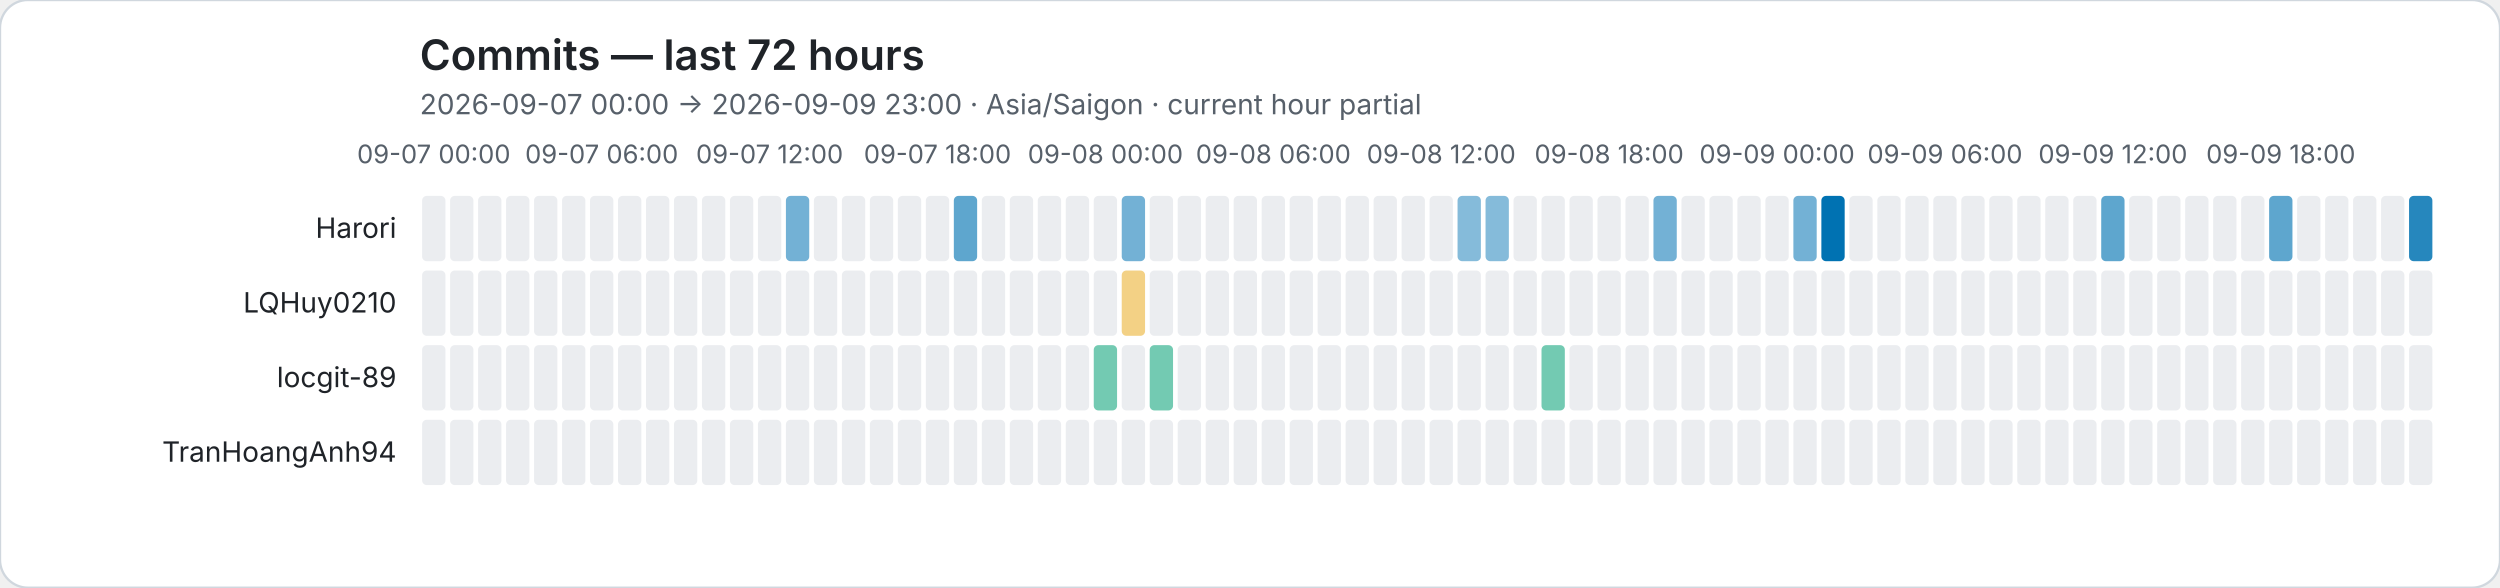
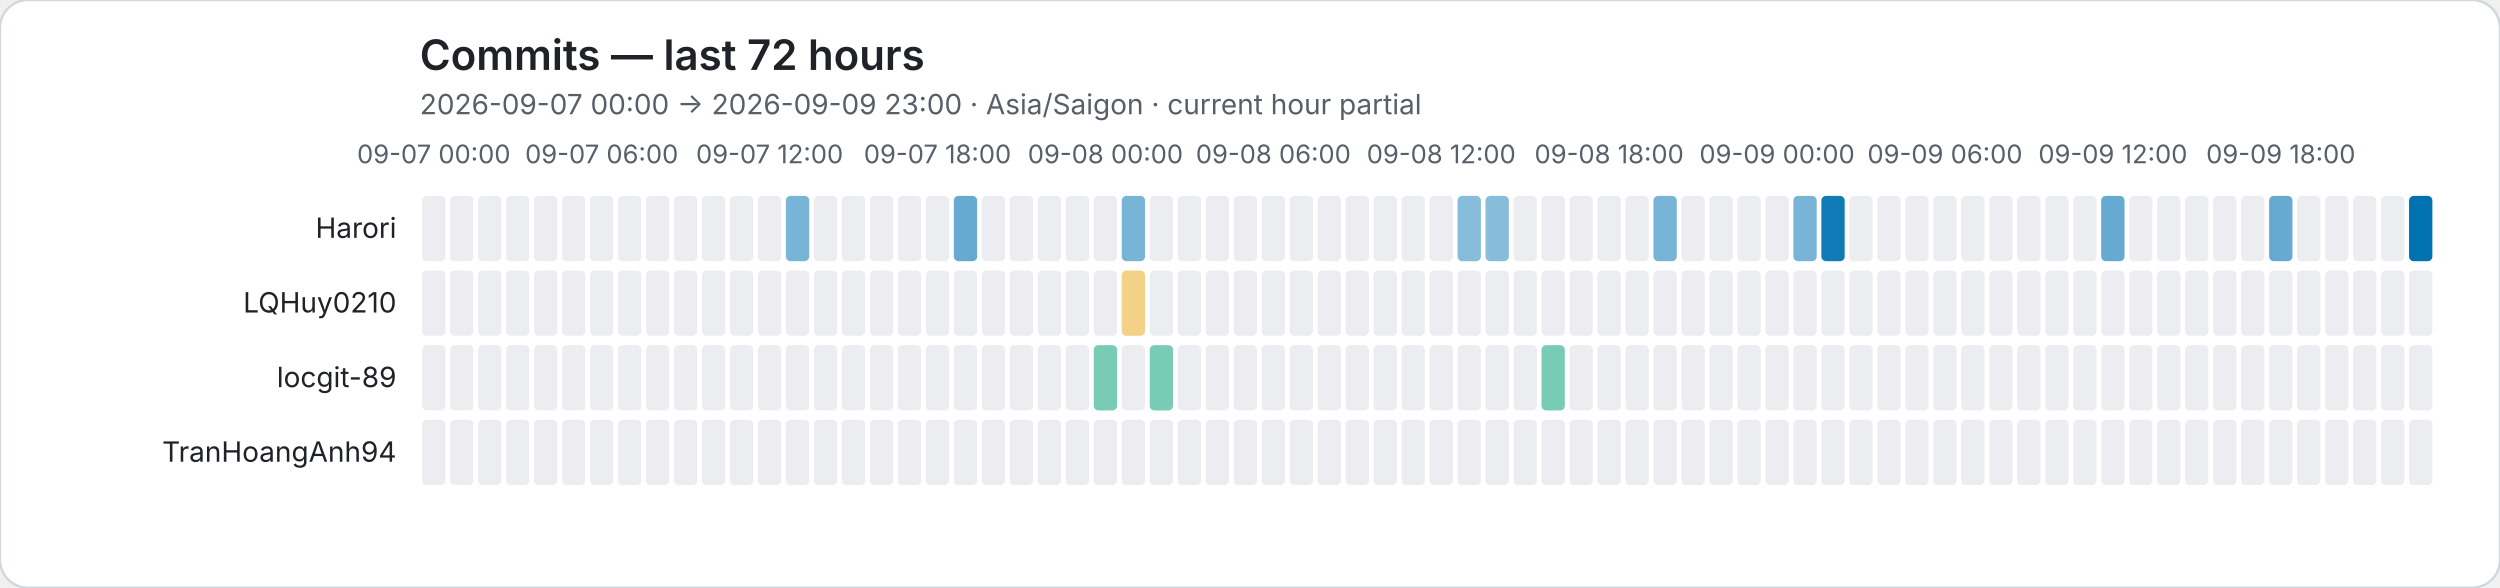
<svg xmlns="http://www.w3.org/2000/svg" role="img" viewBox="0 0 1072 252">
  <rect width="1072" height="252" rx="12" fill="#ffffff" stroke="#d0d7de" />
  <style>text{font-family:system-ui,-apple-system,BlinkMacSystemFont,"Segoe UI",sans-serif}.axis{fill:#57606a;font-size:11px}.heading{fill:#1f2328;font-size:18px;font-weight:600}.subheading{fill:#57606a;font-size:12px}.name{fill:#1f2328;font-size:12px}</style>
  <text class="heading" x="180" y="30">Commits — last 72 hours</text>
  <text class="subheading" x="180" y="49">2026-09-07 00:00 → 2026-09-09 23:00 · Asia/Saigon · current hour partial</text>
  <text class="axis" x="186" y="70" text-anchor="middle">09-07 00:00</text>
  <text class="axis" x="258" y="70" text-anchor="middle">09-07 06:00</text>
  <text class="axis" x="330" y="70" text-anchor="middle">09-07 12:00</text>
  <text class="axis" x="402" y="70" text-anchor="middle">09-07 18:00</text>
  <text class="axis" x="474" y="70" text-anchor="middle">09-08 00:00</text>
  <text class="axis" x="546" y="70" text-anchor="middle">09-08 06:00</text>
  <text class="axis" x="618" y="70" text-anchor="middle">09-08 12:00</text>
  <text class="axis" x="690" y="70" text-anchor="middle">09-08 18:00</text>
  <text class="axis" x="762" y="70" text-anchor="middle">09-09 00:00</text>
  <text class="axis" x="834" y="70" text-anchor="middle">09-09 06:00</text>
  <text class="axis" x="906" y="70" text-anchor="middle">09-09 12:00</text>
  <text class="axis" x="978" y="70" text-anchor="middle">09-09 18:00</text>
  <text class="name" x="170" y="102" text-anchor="end">Harori</text>
  <rect data-hour="0" x="181" y="84" width="10" height="28" rx="2" fill="#ebedf0" />
  <rect data-hour="1" x="193" y="84" width="10" height="28" rx="2" fill="#ebedf0" />
  <rect data-hour="2" x="205" y="84" width="10" height="28" rx="2" fill="#ebedf0" />
  <rect data-hour="3" x="217" y="84" width="10" height="28" rx="2" fill="#ebedf0" />
  <rect data-hour="4" x="229" y="84" width="10" height="28" rx="2" fill="#ebedf0" />
  <rect data-hour="5" x="241" y="84" width="10" height="28" rx="2" fill="#ebedf0" />
  <rect data-hour="6" x="253" y="84" width="10" height="28" rx="2" fill="#ebedf0" />
  <rect data-hour="7" x="265" y="84" width="10" height="28" rx="2" fill="#ebedf0" />
  <rect data-hour="8" x="277" y="84" width="10" height="28" rx="2" fill="#ebedf0" />
  <rect data-hour="9" x="289" y="84" width="10" height="28" rx="2" fill="#ebedf0" />
  <rect data-hour="10" x="301" y="84" width="10" height="28" rx="2" fill="#ebedf0" />
  <rect data-hour="11" x="313" y="84" width="10" height="28" rx="2" fill="#ebedf0" />
  <rect data-hour="12" x="325" y="84" width="10" height="28" rx="2" fill="#ebedf0" />
-   <rect data-hour="13" x="337" y="84" width="10" height="28" rx="2" fill="rgba(0, 114, 178, 0.55)" />
+   <rect data-hour="13" x="337" y="84" width="10" height="28" rx="2" fill="rgba(0, 114, 178, 0.53)" />
  <rect data-hour="14" x="349" y="84" width="10" height="28" rx="2" fill="#ebedf0" />
  <rect data-hour="15" x="361" y="84" width="10" height="28" rx="2" fill="#ebedf0" />
  <rect data-hour="16" x="373" y="84" width="10" height="28" rx="2" fill="#ebedf0" />
  <rect data-hour="17" x="385" y="84" width="10" height="28" rx="2" fill="#ebedf0" />
  <rect data-hour="18" x="397" y="84" width="10" height="28" rx="2" fill="#ebedf0" />
-   <rect data-hour="19" x="409" y="84" width="10" height="28" rx="2" fill="rgba(0, 114, 178, 0.63)" />
+   <rect data-hour="19" x="409" y="84" width="10" height="28" rx="2" fill="rgba(0, 114, 178, 0.60)" />
  <rect data-hour="20" x="421" y="84" width="10" height="28" rx="2" fill="#ebedf0" />
  <rect data-hour="21" x="433" y="84" width="10" height="28" rx="2" fill="#ebedf0" />
  <rect data-hour="22" x="445" y="84" width="10" height="28" rx="2" fill="#ebedf0" />
  <rect data-hour="23" x="457" y="84" width="10" height="28" rx="2" fill="#ebedf0" />
  <rect data-hour="24" x="469" y="84" width="10" height="28" rx="2" fill="#ebedf0" />
-   <rect data-hour="25" x="481" y="84" width="10" height="28" rx="2" fill="rgba(0, 114, 178, 0.55)" />
+   <rect data-hour="25" x="481" y="84" width="10" height="28" rx="2" fill="rgba(0, 114, 178, 0.53)" />
  <rect data-hour="26" x="493" y="84" width="10" height="28" rx="2" fill="#ebedf0" />
  <rect data-hour="27" x="505" y="84" width="10" height="28" rx="2" fill="#ebedf0" />
  <rect data-hour="28" x="517" y="84" width="10" height="28" rx="2" fill="#ebedf0" />
  <rect data-hour="29" x="529" y="84" width="10" height="28" rx="2" fill="#ebedf0" />
  <rect data-hour="30" x="541" y="84" width="10" height="28" rx="2" fill="#ebedf0" />
  <rect data-hour="31" x="553" y="84" width="10" height="28" rx="2" fill="#ebedf0" />
  <rect data-hour="32" x="565" y="84" width="10" height="28" rx="2" fill="#ebedf0" />
  <rect data-hour="33" x="577" y="84" width="10" height="28" rx="2" fill="#ebedf0" />
  <rect data-hour="34" x="589" y="84" width="10" height="28" rx="2" fill="#ebedf0" />
  <rect data-hour="35" x="601" y="84" width="10" height="28" rx="2" fill="#ebedf0" />
  <rect data-hour="36" x="613" y="84" width="10" height="28" rx="2" fill="#ebedf0" />
-   <rect data-hour="37" x="625" y="84" width="10" height="28" rx="2" fill="rgba(0, 114, 178, 0.48)" />
-   <rect data-hour="38" x="637" y="84" width="10" height="28" rx="2" fill="rgba(0, 114, 178, 0.48)" />
+   <rect data-hour="37" x="625" y="84" width="10" height="28" rx="2" fill="rgba(0, 114, 178, 0.47)" />
+   <rect data-hour="38" x="637" y="84" width="10" height="28" rx="2" fill="rgba(0, 114, 178, 0.47)" />
  <rect data-hour="39" x="649" y="84" width="10" height="28" rx="2" fill="#ebedf0" />
  <rect data-hour="40" x="661" y="84" width="10" height="28" rx="2" fill="#ebedf0" />
  <rect data-hour="41" x="673" y="84" width="10" height="28" rx="2" fill="#ebedf0" />
  <rect data-hour="42" x="685" y="84" width="10" height="28" rx="2" fill="#ebedf0" />
  <rect data-hour="43" x="697" y="84" width="10" height="28" rx="2" fill="#ebedf0" />
-   <rect data-hour="44" x="709" y="84" width="10" height="28" rx="2" fill="rgba(0, 114, 178, 0.55)" />
+   <rect data-hour="44" x="709" y="84" width="10" height="28" rx="2" fill="rgba(0, 114, 178, 0.53)" />
  <rect data-hour="45" x="721" y="84" width="10" height="28" rx="2" fill="#ebedf0" />
  <rect data-hour="46" x="733" y="84" width="10" height="28" rx="2" fill="#ebedf0" />
  <rect data-hour="47" x="745" y="84" width="10" height="28" rx="2" fill="#ebedf0" />
  <rect data-hour="48" x="757" y="84" width="10" height="28" rx="2" fill="#ebedf0" />
-   <rect data-hour="49" x="769" y="84" width="10" height="28" rx="2" fill="rgba(0, 114, 178, 0.55)" />
-   <rect data-hour="50" x="781" y="84" width="10" height="28" rx="2" fill="rgba(0, 114, 178, 1.00)" />
+   <rect data-hour="49" x="769" y="84" width="10" height="28" rx="2" fill="rgba(0, 114, 178, 0.53)" />
+   <rect data-hour="50" x="781" y="84" width="10" height="28" rx="2" fill="rgba(0, 114, 178, 0.93)" />
  <rect data-hour="51" x="793" y="84" width="10" height="28" rx="2" fill="#ebedf0" />
  <rect data-hour="52" x="805" y="84" width="10" height="28" rx="2" fill="#ebedf0" />
  <rect data-hour="53" x="817" y="84" width="10" height="28" rx="2" fill="#ebedf0" />
  <rect data-hour="54" x="829" y="84" width="10" height="28" rx="2" fill="#ebedf0" />
  <rect data-hour="55" x="841" y="84" width="10" height="28" rx="2" fill="#ebedf0" />
  <rect data-hour="56" x="853" y="84" width="10" height="28" rx="2" fill="#ebedf0" />
  <rect data-hour="57" x="865" y="84" width="10" height="28" rx="2" fill="#ebedf0" />
  <rect data-hour="58" x="877" y="84" width="10" height="28" rx="2" fill="#ebedf0" />
  <rect data-hour="59" x="889" y="84" width="10" height="28" rx="2" fill="#ebedf0" />
-   <rect data-hour="60" x="901" y="84" width="10" height="28" rx="2" fill="rgba(0, 114, 178, 0.63)" />
+   <rect data-hour="60" x="901" y="84" width="10" height="28" rx="2" fill="rgba(0, 114, 178, 0.60)" />
  <rect data-hour="61" x="913" y="84" width="10" height="28" rx="2" fill="#ebedf0" />
  <rect data-hour="62" x="925" y="84" width="10" height="28" rx="2" fill="#ebedf0" />
  <rect data-hour="63" x="937" y="84" width="10" height="28" rx="2" fill="#ebedf0" />
  <rect data-hour="64" x="949" y="84" width="10" height="28" rx="2" fill="#ebedf0" />
  <rect data-hour="65" x="961" y="84" width="10" height="28" rx="2" fill="#ebedf0" />
-   <rect data-hour="66" x="973" y="84" width="10" height="28" rx="2" fill="rgba(0, 114, 178, 0.63)" />
+   <rect data-hour="66" x="973" y="84" width="10" height="28" rx="2" fill="rgba(0, 114, 178, 0.60)" />
  <rect data-hour="67" x="985" y="84" width="10" height="28" rx="2" fill="#ebedf0" />
  <rect data-hour="68" x="997" y="84" width="10" height="28" rx="2" fill="#ebedf0" />
  <rect data-hour="69" x="1009" y="84" width="10" height="28" rx="2" fill="#ebedf0" />
  <rect data-hour="70" x="1021" y="84" width="10" height="28" rx="2" fill="#ebedf0" />
-   <rect data-hour="71" x="1033" y="84" width="10" height="28" rx="2" fill="rgba(0, 114, 178, 0.85)" />
+   <rect data-hour="71" x="1033" y="84" width="10" height="28" rx="2" fill="rgba(0, 114, 178, 1.00)" />
  <text class="name" x="170" y="134" text-anchor="end">LQHuy0210</text>
  <rect data-hour="0" x="181" y="116" width="10" height="28" rx="2" fill="#ebedf0" />
  <rect data-hour="1" x="193" y="116" width="10" height="28" rx="2" fill="#ebedf0" />
  <rect data-hour="2" x="205" y="116" width="10" height="28" rx="2" fill="#ebedf0" />
  <rect data-hour="3" x="217" y="116" width="10" height="28" rx="2" fill="#ebedf0" />
  <rect data-hour="4" x="229" y="116" width="10" height="28" rx="2" fill="#ebedf0" />
  <rect data-hour="5" x="241" y="116" width="10" height="28" rx="2" fill="#ebedf0" />
  <rect data-hour="6" x="253" y="116" width="10" height="28" rx="2" fill="#ebedf0" />
  <rect data-hour="7" x="265" y="116" width="10" height="28" rx="2" fill="#ebedf0" />
  <rect data-hour="8" x="277" y="116" width="10" height="28" rx="2" fill="#ebedf0" />
  <rect data-hour="9" x="289" y="116" width="10" height="28" rx="2" fill="#ebedf0" />
  <rect data-hour="10" x="301" y="116" width="10" height="28" rx="2" fill="#ebedf0" />
  <rect data-hour="11" x="313" y="116" width="10" height="28" rx="2" fill="#ebedf0" />
  <rect data-hour="12" x="325" y="116" width="10" height="28" rx="2" fill="#ebedf0" />
  <rect data-hour="13" x="337" y="116" width="10" height="28" rx="2" fill="#ebedf0" />
  <rect data-hour="14" x="349" y="116" width="10" height="28" rx="2" fill="#ebedf0" />
  <rect data-hour="15" x="361" y="116" width="10" height="28" rx="2" fill="#ebedf0" />
  <rect data-hour="16" x="373" y="116" width="10" height="28" rx="2" fill="#ebedf0" />
  <rect data-hour="17" x="385" y="116" width="10" height="28" rx="2" fill="#ebedf0" />
  <rect data-hour="18" x="397" y="116" width="10" height="28" rx="2" fill="#ebedf0" />
  <rect data-hour="19" x="409" y="116" width="10" height="28" rx="2" fill="#ebedf0" />
  <rect data-hour="20" x="421" y="116" width="10" height="28" rx="2" fill="#ebedf0" />
  <rect data-hour="21" x="433" y="116" width="10" height="28" rx="2" fill="#ebedf0" />
  <rect data-hour="22" x="445" y="116" width="10" height="28" rx="2" fill="#ebedf0" />
  <rect data-hour="23" x="457" y="116" width="10" height="28" rx="2" fill="#ebedf0" />
  <rect data-hour="24" x="469" y="116" width="10" height="28" rx="2" fill="#ebedf0" />
-   <rect data-hour="25" x="481" y="116" width="10" height="28" rx="2" fill="rgba(230, 159, 0, 0.48)" />
+   <rect data-hour="25" x="481" y="116" width="10" height="28" rx="2" fill="rgba(230, 159, 0, 0.47)" />
  <rect data-hour="26" x="493" y="116" width="10" height="28" rx="2" fill="#ebedf0" />
  <rect data-hour="27" x="505" y="116" width="10" height="28" rx="2" fill="#ebedf0" />
  <rect data-hour="28" x="517" y="116" width="10" height="28" rx="2" fill="#ebedf0" />
  <rect data-hour="29" x="529" y="116" width="10" height="28" rx="2" fill="#ebedf0" />
  <rect data-hour="30" x="541" y="116" width="10" height="28" rx="2" fill="#ebedf0" />
  <rect data-hour="31" x="553" y="116" width="10" height="28" rx="2" fill="#ebedf0" />
  <rect data-hour="32" x="565" y="116" width="10" height="28" rx="2" fill="#ebedf0" />
  <rect data-hour="33" x="577" y="116" width="10" height="28" rx="2" fill="#ebedf0" />
  <rect data-hour="34" x="589" y="116" width="10" height="28" rx="2" fill="#ebedf0" />
  <rect data-hour="35" x="601" y="116" width="10" height="28" rx="2" fill="#ebedf0" />
  <rect data-hour="36" x="613" y="116" width="10" height="28" rx="2" fill="#ebedf0" />
  <rect data-hour="37" x="625" y="116" width="10" height="28" rx="2" fill="#ebedf0" />
  <rect data-hour="38" x="637" y="116" width="10" height="28" rx="2" fill="#ebedf0" />
  <rect data-hour="39" x="649" y="116" width="10" height="28" rx="2" fill="#ebedf0" />
  <rect data-hour="40" x="661" y="116" width="10" height="28" rx="2" fill="#ebedf0" />
  <rect data-hour="41" x="673" y="116" width="10" height="28" rx="2" fill="#ebedf0" />
  <rect data-hour="42" x="685" y="116" width="10" height="28" rx="2" fill="#ebedf0" />
  <rect data-hour="43" x="697" y="116" width="10" height="28" rx="2" fill="#ebedf0" />
  <rect data-hour="44" x="709" y="116" width="10" height="28" rx="2" fill="#ebedf0" />
  <rect data-hour="45" x="721" y="116" width="10" height="28" rx="2" fill="#ebedf0" />
  <rect data-hour="46" x="733" y="116" width="10" height="28" rx="2" fill="#ebedf0" />
  <rect data-hour="47" x="745" y="116" width="10" height="28" rx="2" fill="#ebedf0" />
  <rect data-hour="48" x="757" y="116" width="10" height="28" rx="2" fill="#ebedf0" />
  <rect data-hour="49" x="769" y="116" width="10" height="28" rx="2" fill="#ebedf0" />
  <rect data-hour="50" x="781" y="116" width="10" height="28" rx="2" fill="#ebedf0" />
  <rect data-hour="51" x="793" y="116" width="10" height="28" rx="2" fill="#ebedf0" />
  <rect data-hour="52" x="805" y="116" width="10" height="28" rx="2" fill="#ebedf0" />
  <rect data-hour="53" x="817" y="116" width="10" height="28" rx="2" fill="#ebedf0" />
  <rect data-hour="54" x="829" y="116" width="10" height="28" rx="2" fill="#ebedf0" />
  <rect data-hour="55" x="841" y="116" width="10" height="28" rx="2" fill="#ebedf0" />
  <rect data-hour="56" x="853" y="116" width="10" height="28" rx="2" fill="#ebedf0" />
  <rect data-hour="57" x="865" y="116" width="10" height="28" rx="2" fill="#ebedf0" />
  <rect data-hour="58" x="877" y="116" width="10" height="28" rx="2" fill="#ebedf0" />
  <rect data-hour="59" x="889" y="116" width="10" height="28" rx="2" fill="#ebedf0" />
  <rect data-hour="60" x="901" y="116" width="10" height="28" rx="2" fill="#ebedf0" />
  <rect data-hour="61" x="913" y="116" width="10" height="28" rx="2" fill="#ebedf0" />
  <rect data-hour="62" x="925" y="116" width="10" height="28" rx="2" fill="#ebedf0" />
  <rect data-hour="63" x="937" y="116" width="10" height="28" rx="2" fill="#ebedf0" />
  <rect data-hour="64" x="949" y="116" width="10" height="28" rx="2" fill="#ebedf0" />
  <rect data-hour="65" x="961" y="116" width="10" height="28" rx="2" fill="#ebedf0" />
  <rect data-hour="66" x="973" y="116" width="10" height="28" rx="2" fill="#ebedf0" />
  <rect data-hour="67" x="985" y="116" width="10" height="28" rx="2" fill="#ebedf0" />
  <rect data-hour="68" x="997" y="116" width="10" height="28" rx="2" fill="#ebedf0" />
  <rect data-hour="69" x="1009" y="116" width="10" height="28" rx="2" fill="#ebedf0" />
  <rect data-hour="70" x="1021" y="116" width="10" height="28" rx="2" fill="#ebedf0" />
  <rect data-hour="71" x="1033" y="116" width="10" height="28" rx="2" fill="#ebedf0" />
  <text class="name" x="170" y="166" text-anchor="end">locgit-89</text>
  <rect data-hour="0" x="181" y="148" width="10" height="28" rx="2" fill="#ebedf0" />
  <rect data-hour="1" x="193" y="148" width="10" height="28" rx="2" fill="#ebedf0" />
  <rect data-hour="2" x="205" y="148" width="10" height="28" rx="2" fill="#ebedf0" />
  <rect data-hour="3" x="217" y="148" width="10" height="28" rx="2" fill="#ebedf0" />
  <rect data-hour="4" x="229" y="148" width="10" height="28" rx="2" fill="#ebedf0" />
  <rect data-hour="5" x="241" y="148" width="10" height="28" rx="2" fill="#ebedf0" />
  <rect data-hour="6" x="253" y="148" width="10" height="28" rx="2" fill="#ebedf0" />
  <rect data-hour="7" x="265" y="148" width="10" height="28" rx="2" fill="#ebedf0" />
  <rect data-hour="8" x="277" y="148" width="10" height="28" rx="2" fill="#ebedf0" />
  <rect data-hour="9" x="289" y="148" width="10" height="28" rx="2" fill="#ebedf0" />
  <rect data-hour="10" x="301" y="148" width="10" height="28" rx="2" fill="#ebedf0" />
  <rect data-hour="11" x="313" y="148" width="10" height="28" rx="2" fill="#ebedf0" />
  <rect data-hour="12" x="325" y="148" width="10" height="28" rx="2" fill="#ebedf0" />
  <rect data-hour="13" x="337" y="148" width="10" height="28" rx="2" fill="#ebedf0" />
  <rect data-hour="14" x="349" y="148" width="10" height="28" rx="2" fill="#ebedf0" />
  <rect data-hour="15" x="361" y="148" width="10" height="28" rx="2" fill="#ebedf0" />
  <rect data-hour="16" x="373" y="148" width="10" height="28" rx="2" fill="#ebedf0" />
  <rect data-hour="17" x="385" y="148" width="10" height="28" rx="2" fill="#ebedf0" />
  <rect data-hour="18" x="397" y="148" width="10" height="28" rx="2" fill="#ebedf0" />
  <rect data-hour="19" x="409" y="148" width="10" height="28" rx="2" fill="#ebedf0" />
  <rect data-hour="20" x="421" y="148" width="10" height="28" rx="2" fill="#ebedf0" />
  <rect data-hour="21" x="433" y="148" width="10" height="28" rx="2" fill="#ebedf0" />
  <rect data-hour="22" x="445" y="148" width="10" height="28" rx="2" fill="#ebedf0" />
  <rect data-hour="23" x="457" y="148" width="10" height="28" rx="2" fill="#ebedf0" />
-   <rect data-hour="24" x="469" y="148" width="10" height="28" rx="2" fill="rgba(0, 158, 115, 0.55)" />
+   <rect data-hour="24" x="469" y="148" width="10" height="28" rx="2" fill="rgba(0, 158, 115, 0.53)" />
  <rect data-hour="25" x="481" y="148" width="10" height="28" rx="2" fill="#ebedf0" />
-   <rect data-hour="26" x="493" y="148" width="10" height="28" rx="2" fill="rgba(0, 158, 115, 0.55)" />
+   <rect data-hour="26" x="493" y="148" width="10" height="28" rx="2" fill="rgba(0, 158, 115, 0.53)" />
  <rect data-hour="27" x="505" y="148" width="10" height="28" rx="2" fill="#ebedf0" />
  <rect data-hour="28" x="517" y="148" width="10" height="28" rx="2" fill="#ebedf0" />
  <rect data-hour="29" x="529" y="148" width="10" height="28" rx="2" fill="#ebedf0" />
  <rect data-hour="30" x="541" y="148" width="10" height="28" rx="2" fill="#ebedf0" />
  <rect data-hour="31" x="553" y="148" width="10" height="28" rx="2" fill="#ebedf0" />
  <rect data-hour="32" x="565" y="148" width="10" height="28" rx="2" fill="#ebedf0" />
  <rect data-hour="33" x="577" y="148" width="10" height="28" rx="2" fill="#ebedf0" />
  <rect data-hour="34" x="589" y="148" width="10" height="28" rx="2" fill="#ebedf0" />
  <rect data-hour="35" x="601" y="148" width="10" height="28" rx="2" fill="#ebedf0" />
  <rect data-hour="36" x="613" y="148" width="10" height="28" rx="2" fill="#ebedf0" />
  <rect data-hour="37" x="625" y="148" width="10" height="28" rx="2" fill="#ebedf0" />
  <rect data-hour="38" x="637" y="148" width="10" height="28" rx="2" fill="#ebedf0" />
  <rect data-hour="39" x="649" y="148" width="10" height="28" rx="2" fill="#ebedf0" />
-   <rect data-hour="40" x="661" y="148" width="10" height="28" rx="2" fill="rgba(0, 158, 115, 0.55)" />
+   <rect data-hour="40" x="661" y="148" width="10" height="28" rx="2" fill="rgba(0, 158, 115, 0.53)" />
  <rect data-hour="41" x="673" y="148" width="10" height="28" rx="2" fill="#ebedf0" />
  <rect data-hour="42" x="685" y="148" width="10" height="28" rx="2" fill="#ebedf0" />
  <rect data-hour="43" x="697" y="148" width="10" height="28" rx="2" fill="#ebedf0" />
  <rect data-hour="44" x="709" y="148" width="10" height="28" rx="2" fill="#ebedf0" />
  <rect data-hour="45" x="721" y="148" width="10" height="28" rx="2" fill="#ebedf0" />
  <rect data-hour="46" x="733" y="148" width="10" height="28" rx="2" fill="#ebedf0" />
  <rect data-hour="47" x="745" y="148" width="10" height="28" rx="2" fill="#ebedf0" />
  <rect data-hour="48" x="757" y="148" width="10" height="28" rx="2" fill="#ebedf0" />
  <rect data-hour="49" x="769" y="148" width="10" height="28" rx="2" fill="#ebedf0" />
  <rect data-hour="50" x="781" y="148" width="10" height="28" rx="2" fill="#ebedf0" />
  <rect data-hour="51" x="793" y="148" width="10" height="28" rx="2" fill="#ebedf0" />
  <rect data-hour="52" x="805" y="148" width="10" height="28" rx="2" fill="#ebedf0" />
  <rect data-hour="53" x="817" y="148" width="10" height="28" rx="2" fill="#ebedf0" />
  <rect data-hour="54" x="829" y="148" width="10" height="28" rx="2" fill="#ebedf0" />
  <rect data-hour="55" x="841" y="148" width="10" height="28" rx="2" fill="#ebedf0" />
  <rect data-hour="56" x="853" y="148" width="10" height="28" rx="2" fill="#ebedf0" />
  <rect data-hour="57" x="865" y="148" width="10" height="28" rx="2" fill="#ebedf0" />
  <rect data-hour="58" x="877" y="148" width="10" height="28" rx="2" fill="#ebedf0" />
  <rect data-hour="59" x="889" y="148" width="10" height="28" rx="2" fill="#ebedf0" />
  <rect data-hour="60" x="901" y="148" width="10" height="28" rx="2" fill="#ebedf0" />
  <rect data-hour="61" x="913" y="148" width="10" height="28" rx="2" fill="#ebedf0" />
  <rect data-hour="62" x="925" y="148" width="10" height="28" rx="2" fill="#ebedf0" />
  <rect data-hour="63" x="937" y="148" width="10" height="28" rx="2" fill="#ebedf0" />
  <rect data-hour="64" x="949" y="148" width="10" height="28" rx="2" fill="#ebedf0" />
  <rect data-hour="65" x="961" y="148" width="10" height="28" rx="2" fill="#ebedf0" />
  <rect data-hour="66" x="973" y="148" width="10" height="28" rx="2" fill="#ebedf0" />
  <rect data-hour="67" x="985" y="148" width="10" height="28" rx="2" fill="#ebedf0" />
  <rect data-hour="68" x="997" y="148" width="10" height="28" rx="2" fill="#ebedf0" />
  <rect data-hour="69" x="1009" y="148" width="10" height="28" rx="2" fill="#ebedf0" />
  <rect data-hour="70" x="1021" y="148" width="10" height="28" rx="2" fill="#ebedf0" />
  <rect data-hour="71" x="1033" y="148" width="10" height="28" rx="2" fill="#ebedf0" />
  <text class="name" x="170" y="198" text-anchor="end">TranHoangAnh94</text>
  <rect data-hour="0" x="181" y="180" width="10" height="28" rx="2" fill="#ebedf0" />
  <rect data-hour="1" x="193" y="180" width="10" height="28" rx="2" fill="#ebedf0" />
  <rect data-hour="2" x="205" y="180" width="10" height="28" rx="2" fill="#ebedf0" />
  <rect data-hour="3" x="217" y="180" width="10" height="28" rx="2" fill="#ebedf0" />
  <rect data-hour="4" x="229" y="180" width="10" height="28" rx="2" fill="#ebedf0" />
  <rect data-hour="5" x="241" y="180" width="10" height="28" rx="2" fill="#ebedf0" />
  <rect data-hour="6" x="253" y="180" width="10" height="28" rx="2" fill="#ebedf0" />
  <rect data-hour="7" x="265" y="180" width="10" height="28" rx="2" fill="#ebedf0" />
  <rect data-hour="8" x="277" y="180" width="10" height="28" rx="2" fill="#ebedf0" />
  <rect data-hour="9" x="289" y="180" width="10" height="28" rx="2" fill="#ebedf0" />
  <rect data-hour="10" x="301" y="180" width="10" height="28" rx="2" fill="#ebedf0" />
  <rect data-hour="11" x="313" y="180" width="10" height="28" rx="2" fill="#ebedf0" />
  <rect data-hour="12" x="325" y="180" width="10" height="28" rx="2" fill="#ebedf0" />
  <rect data-hour="13" x="337" y="180" width="10" height="28" rx="2" fill="#ebedf0" />
  <rect data-hour="14" x="349" y="180" width="10" height="28" rx="2" fill="#ebedf0" />
  <rect data-hour="15" x="361" y="180" width="10" height="28" rx="2" fill="#ebedf0" />
  <rect data-hour="16" x="373" y="180" width="10" height="28" rx="2" fill="#ebedf0" />
  <rect data-hour="17" x="385" y="180" width="10" height="28" rx="2" fill="#ebedf0" />
  <rect data-hour="18" x="397" y="180" width="10" height="28" rx="2" fill="#ebedf0" />
  <rect data-hour="19" x="409" y="180" width="10" height="28" rx="2" fill="#ebedf0" />
  <rect data-hour="20" x="421" y="180" width="10" height="28" rx="2" fill="#ebedf0" />
  <rect data-hour="21" x="433" y="180" width="10" height="28" rx="2" fill="#ebedf0" />
  <rect data-hour="22" x="445" y="180" width="10" height="28" rx="2" fill="#ebedf0" />
  <rect data-hour="23" x="457" y="180" width="10" height="28" rx="2" fill="#ebedf0" />
  <rect data-hour="24" x="469" y="180" width="10" height="28" rx="2" fill="#ebedf0" />
  <rect data-hour="25" x="481" y="180" width="10" height="28" rx="2" fill="#ebedf0" />
  <rect data-hour="26" x="493" y="180" width="10" height="28" rx="2" fill="#ebedf0" />
  <rect data-hour="27" x="505" y="180" width="10" height="28" rx="2" fill="#ebedf0" />
  <rect data-hour="28" x="517" y="180" width="10" height="28" rx="2" fill="#ebedf0" />
  <rect data-hour="29" x="529" y="180" width="10" height="28" rx="2" fill="#ebedf0" />
  <rect data-hour="30" x="541" y="180" width="10" height="28" rx="2" fill="#ebedf0" />
  <rect data-hour="31" x="553" y="180" width="10" height="28" rx="2" fill="#ebedf0" />
  <rect data-hour="32" x="565" y="180" width="10" height="28" rx="2" fill="#ebedf0" />
  <rect data-hour="33" x="577" y="180" width="10" height="28" rx="2" fill="#ebedf0" />
  <rect data-hour="34" x="589" y="180" width="10" height="28" rx="2" fill="#ebedf0" />
  <rect data-hour="35" x="601" y="180" width="10" height="28" rx="2" fill="#ebedf0" />
  <rect data-hour="36" x="613" y="180" width="10" height="28" rx="2" fill="#ebedf0" />
  <rect data-hour="37" x="625" y="180" width="10" height="28" rx="2" fill="#ebedf0" />
  <rect data-hour="38" x="637" y="180" width="10" height="28" rx="2" fill="#ebedf0" />
  <rect data-hour="39" x="649" y="180" width="10" height="28" rx="2" fill="#ebedf0" />
  <rect data-hour="40" x="661" y="180" width="10" height="28" rx="2" fill="#ebedf0" />
  <rect data-hour="41" x="673" y="180" width="10" height="28" rx="2" fill="#ebedf0" />
  <rect data-hour="42" x="685" y="180" width="10" height="28" rx="2" fill="#ebedf0" />
  <rect data-hour="43" x="697" y="180" width="10" height="28" rx="2" fill="#ebedf0" />
  <rect data-hour="44" x="709" y="180" width="10" height="28" rx="2" fill="#ebedf0" />
  <rect data-hour="45" x="721" y="180" width="10" height="28" rx="2" fill="#ebedf0" />
  <rect data-hour="46" x="733" y="180" width="10" height="28" rx="2" fill="#ebedf0" />
  <rect data-hour="47" x="745" y="180" width="10" height="28" rx="2" fill="#ebedf0" />
  <rect data-hour="48" x="757" y="180" width="10" height="28" rx="2" fill="#ebedf0" />
  <rect data-hour="49" x="769" y="180" width="10" height="28" rx="2" fill="#ebedf0" />
  <rect data-hour="50" x="781" y="180" width="10" height="28" rx="2" fill="#ebedf0" />
  <rect data-hour="51" x="793" y="180" width="10" height="28" rx="2" fill="#ebedf0" />
  <rect data-hour="52" x="805" y="180" width="10" height="28" rx="2" fill="#ebedf0" />
  <rect data-hour="53" x="817" y="180" width="10" height="28" rx="2" fill="#ebedf0" />
  <rect data-hour="54" x="829" y="180" width="10" height="28" rx="2" fill="#ebedf0" />
  <rect data-hour="55" x="841" y="180" width="10" height="28" rx="2" fill="#ebedf0" />
  <rect data-hour="56" x="853" y="180" width="10" height="28" rx="2" fill="#ebedf0" />
  <rect data-hour="57" x="865" y="180" width="10" height="28" rx="2" fill="#ebedf0" />
  <rect data-hour="58" x="877" y="180" width="10" height="28" rx="2" fill="#ebedf0" />
  <rect data-hour="59" x="889" y="180" width="10" height="28" rx="2" fill="#ebedf0" />
  <rect data-hour="60" x="901" y="180" width="10" height="28" rx="2" fill="#ebedf0" />
  <rect data-hour="61" x="913" y="180" width="10" height="28" rx="2" fill="#ebedf0" />
  <rect data-hour="62" x="925" y="180" width="10" height="28" rx="2" fill="#ebedf0" />
  <rect data-hour="63" x="937" y="180" width="10" height="28" rx="2" fill="#ebedf0" />
  <rect data-hour="64" x="949" y="180" width="10" height="28" rx="2" fill="#ebedf0" />
  <rect data-hour="65" x="961" y="180" width="10" height="28" rx="2" fill="#ebedf0" />
  <rect data-hour="66" x="973" y="180" width="10" height="28" rx="2" fill="#ebedf0" />
  <rect data-hour="67" x="985" y="180" width="10" height="28" rx="2" fill="#ebedf0" />
  <rect data-hour="68" x="997" y="180" width="10" height="28" rx="2" fill="#ebedf0" />
  <rect data-hour="69" x="1009" y="180" width="10" height="28" rx="2" fill="#ebedf0" />
  <rect data-hour="70" x="1021" y="180" width="10" height="28" rx="2" fill="#ebedf0" />
  <rect data-hour="71" x="1033" y="180" width="10" height="28" rx="2" fill="#ebedf0" />
</svg>
